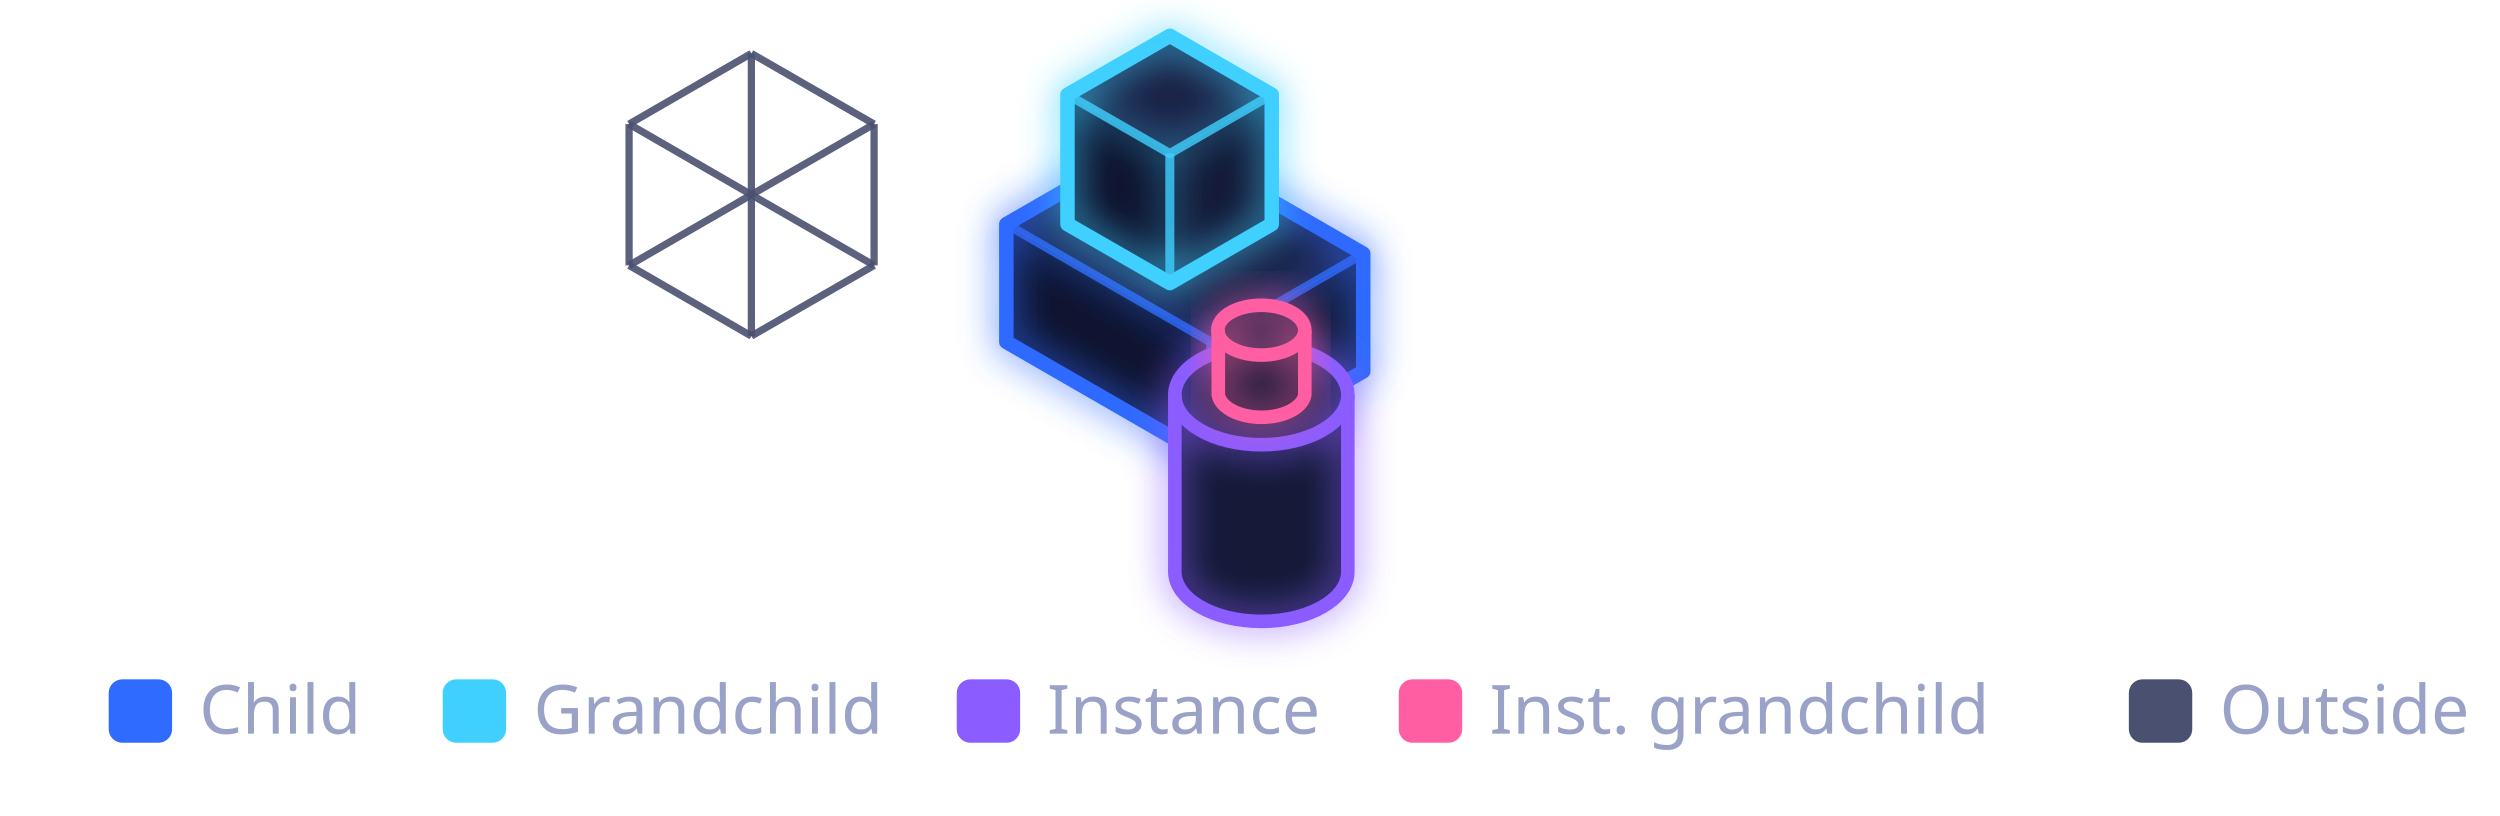
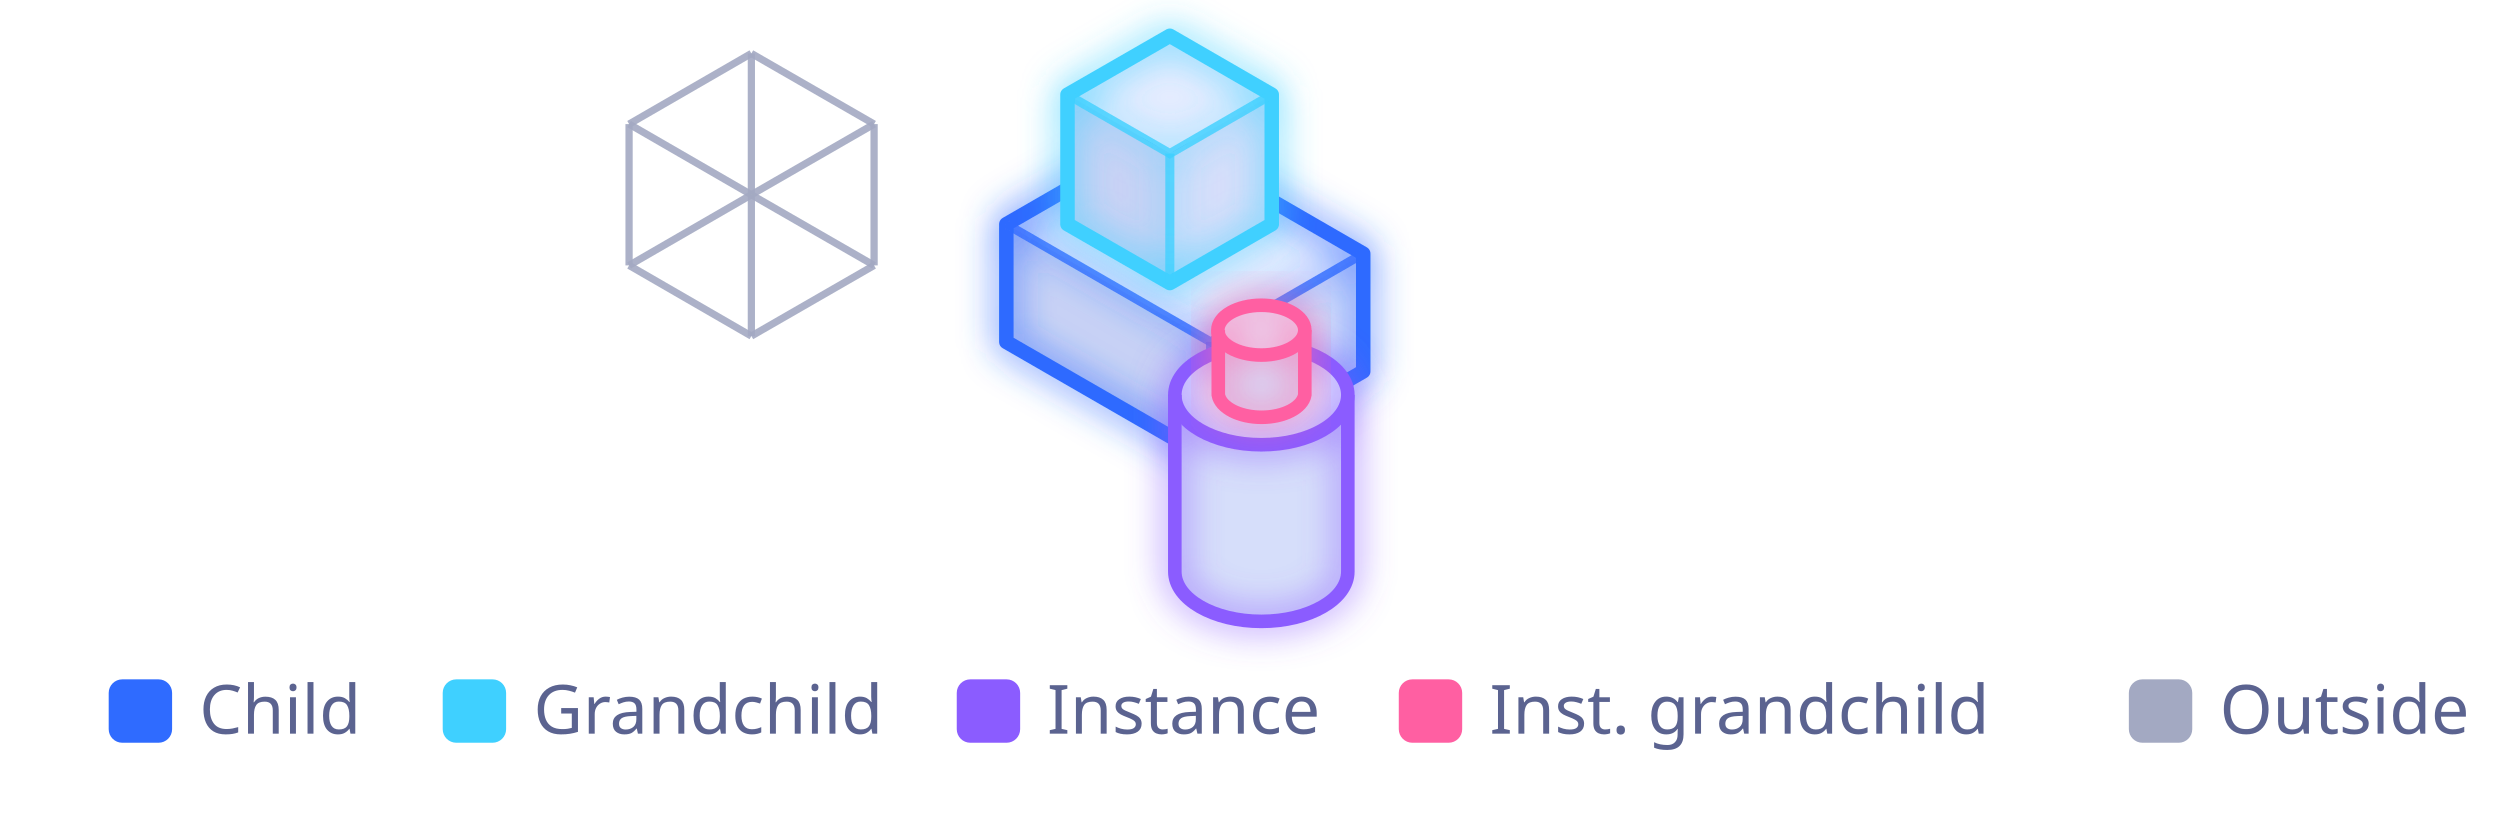
- <svg xmlns="http://www.w3.org/2000/svg" viewBox="0 -24 552 180" role="img" aria-label="Objects outlined by role: child, grandchild, instance, outside" style="display:block;width:100%;height:auto;background:#0A0D1C;border-radius:12px">
+ <svg xmlns="http://www.w3.org/2000/svg" viewBox="0 -24 552 180" role="img" aria-label="Objects outlined by role: child, grandchild, instance, outside" style="display:block;width:100%;height:auto;border-radius:12px">
  <defs>
    <linearGradient id="ho-roles-accentGrad" x1="0" y1="0" x2="1" y2="0">
      <stop offset="0" stop-color="#2F6BFF" />
      <stop offset="0.5" stop-color="#8B5CFF" />
      <stop offset="1" stop-color="#FF5FA2" />
    </linearGradient>
    <linearGradient id="ho-roles-floorFade" x1="0" y1="0" x2="0" y2="1">
      <stop offset="0" stop-color="#FFFFFF" stop-opacity="0" />
      <stop offset="0.5" stop-color="#FFFFFF" stop-opacity="1" />
      <stop offset="1" stop-color="#FFFFFF" stop-opacity="0" />
    </linearGradient>
    <mask id="ho-roles-floorMask">
      <rect x="900" y="300" width="1200" height="700" fill="url(#ho-roles-floorFade)" />
    </mask>
    <filter id="ho-roles-glow" x="-30%" y="-30%" width="160%" height="160%">
      <feGaussianBlur stdDeviation="4" result="b" />
      <feMerge>
        <feMergeNode in="b" />
        <feMergeNode in="SourceGraphic" />
      </feMerge>
    </filter>
    <filter id="ho-roles-softGlow" x="-50%" y="-50%" width="200%" height="200%">
      <feGaussianBlur stdDeviation="10" result="b" />
      <feMerge>
        <feMergeNode in="b" />
        <feMergeNode in="SourceGraphic" />
      </feMerge>
    </filter>
  </defs>
  <g>
    <animate attributeName="opacity" values="0.25;0.25;0.25;0.25;1;1" keyTimes="0.00;0.16;0.33;0.50;0.66;0.83" calcMode="discrete" dur="6s" repeatCount="indefinite" />
-     <line x1="165.9" y1="19.0" x2="193.0" y2="34.6" stroke="#4A5070" stroke-width="1.6" opacity="0.9" />
-     <line x1="138.9" y1="34.6" x2="165.9" y2="50.2" stroke="#4A5070" stroke-width="1.6" opacity="0.9" />
-     <line x1="165.9" y1="-12.2" x2="193.0" y2="3.4" stroke="#4A5070" stroke-width="1.6" opacity="0.9" />
-     <line x1="138.9" y1="3.4" x2="165.9" y2="19.0" stroke="#4A5070" stroke-width="1.6" opacity="0.9" />
-     <line x1="165.9" y1="19.0" x2="138.9" y2="34.6" stroke="#4A5070" stroke-width="1.6" opacity="0.9" />
-     <line x1="193.0" y1="34.6" x2="165.9" y2="50.2" stroke="#4A5070" stroke-width="1.6" opacity="0.9" />
-     <line x1="165.9" y1="-12.2" x2="138.9" y2="3.4" stroke="#4A5070" stroke-width="1.6" opacity="0.9" />
-     <line x1="193.0" y1="3.4" x2="165.9" y2="19.0" stroke="#4A5070" stroke-width="1.6" opacity="0.9" />
-     <line x1="165.9" y1="19.0" x2="165.9" y2="-12.2" stroke="#4A5070" stroke-width="1.6" opacity="0.9" />
-     <line x1="193.0" y1="34.6" x2="193.0" y2="3.4" stroke="#4A5070" stroke-width="1.6" opacity="0.9" />
-     <line x1="138.9" y1="34.6" x2="138.9" y2="3.4" stroke="#4A5070" stroke-width="1.6" opacity="0.9" />
-     <line x1="165.9" y1="50.2" x2="165.9" y2="19.0" stroke="#4A5070" stroke-width="1.6" opacity="0.9" />
+     <line x1="165.9" y1="19.0" x2="193.0" y2="34.6" stroke="#A3A9C2" stroke-width="1.6" opacity="0.9" />
+     <line x1="138.9" y1="34.6" x2="165.9" y2="50.2" stroke="#A3A9C2" stroke-width="1.6" opacity="0.9" />
+     <line x1="165.9" y1="-12.2" x2="193.0" y2="3.4" stroke="#A3A9C2" stroke-width="1.6" opacity="0.9" />
+     <line x1="138.9" y1="3.4" x2="165.9" y2="19.0" stroke="#A3A9C2" stroke-width="1.6" opacity="0.9" />
+     <line x1="165.9" y1="19.0" x2="138.9" y2="34.6" stroke="#A3A9C2" stroke-width="1.6" opacity="0.9" />
+     <line x1="193.0" y1="34.6" x2="165.9" y2="50.2" stroke="#A3A9C2" stroke-width="1.6" opacity="0.9" />
+     <line x1="165.9" y1="-12.2" x2="138.9" y2="3.4" stroke="#A3A9C2" stroke-width="1.6" opacity="0.9" />
+     <line x1="193.0" y1="3.4" x2="165.9" y2="19.0" stroke="#A3A9C2" stroke-width="1.6" opacity="0.9" />
+     <line x1="165.9" y1="19.0" x2="165.9" y2="-12.2" stroke="#A3A9C2" stroke-width="1.6" opacity="0.9" />
+     <line x1="193.0" y1="34.6" x2="193.0" y2="3.4" stroke="#A3A9C2" stroke-width="1.6" opacity="0.9" />
+     <line x1="138.9" y1="34.6" x2="138.9" y2="3.4" stroke="#A3A9C2" stroke-width="1.6" opacity="0.9" />
+     <line x1="165.9" y1="50.2" x2="165.9" y2="19.0" stroke="#A3A9C2" stroke-width="1.6" opacity="0.9" />
  </g>
  <g>
    <animate attributeName="opacity" values="1;0.25;0.25;0.25;0.25;1" keyTimes="0.00;0.16;0.33;0.50;0.66;0.83" calcMode="discrete" dur="6s" repeatCount="indefinite" />
-     <polygon points="256.0,6.0 301.0,32.0 267.3,51.5 222.2,25.5" fill="#1B2246" />
-     <polygon points="301.0,58.0 267.3,77.5 267.3,51.5 301.0,32.0" fill="#141A38" />
-     <polygon points="222.2,51.5 267.3,77.5 267.3,51.5 222.2,25.5" fill="#0F1430" />
+     <polygon points="256.0,6.0 301.0,32.0 267.3,51.5 222.2,25.5" fill="#E6ECFF" />
+     <polygon points="301.0,58.0 267.3,77.5 267.3,51.5 301.0,32.0" fill="#D6DEFA" />
+     <polygon points="222.2,51.5 267.3,77.5 267.3,51.5 222.2,25.5" fill="#C8D2F5" />
    <g filter="url(#ho-roles-glow)">
      <polygon points="256.0,6.0 301.0,32.0 301.0,58.0 267.3,77.5 222.2,51.5 222.2,25.5" fill="none" stroke="#2F6BFF" stroke-width="3.2" stroke-linejoin="round" />
      <polyline points="222.2,25.5 267.3,51.5 301.0,32.0" fill="none" stroke="#2F6BFF" stroke-width="2" opacity="0.8" />
      <line x1="267.3" y1="51.5" x2="267.3" y2="77.5" stroke="#2F6BFF" stroke-width="2" opacity="0.8" />
    </g>
  </g>
  <g>
    <animate attributeName="opacity" values="0.25;1;0.25;0.25;0.25;1" keyTimes="0.00;0.16;0.33;0.50;0.66;0.83" calcMode="discrete" dur="6s" repeatCount="indefinite" />
-     <polygon points="258.3,-16.1 280.8,-3.1 258.3,9.9 235.7,-3.1" fill="#1B2246" />
-     <polygon points="280.8,25.5 258.3,38.5 258.3,9.9 280.8,-3.1" fill="#141A38" />
-     <polygon points="235.7,25.5 258.3,38.5 258.3,9.9 235.7,-3.1" fill="#0F1430" />
+     <polygon points="258.3,-16.1 280.8,-3.1 258.3,9.9 235.7,-3.1" fill="#E6ECFF" />
+     <polygon points="280.8,25.5 258.3,38.5 258.3,9.9 280.8,-3.1" fill="#D6DEFA" />
+     <polygon points="235.7,25.5 258.3,38.5 258.3,9.9 235.7,-3.1" fill="#C8D2F5" />
    <g filter="url(#ho-roles-glow)">
      <polygon points="258.3,-16.1 280.8,-3.1 280.8,25.5 258.3,38.5 235.7,25.5 235.7,-3.1" fill="none" stroke="#3FD0FF" stroke-width="3.2" stroke-linejoin="round" />
      <polyline points="235.7,-3.1 258.3,9.9 280.8,-3.1" fill="none" stroke="#3FD0FF" stroke-width="2" opacity="0.8" />
      <line x1="258.3" y1="9.9" x2="258.3" y2="38.5" stroke="#3FD0FF" stroke-width="2" opacity="0.8" />
    </g>
  </g>
  <g>
    <animate attributeName="opacity" values="0.25;0.25;1;0.25;0.25;1" keyTimes="0.00;0.16;0.33;0.50;0.66;0.83" calcMode="discrete" dur="6s" repeatCount="indefinite" />
-     <path d="M259.4 63.2 V102.2 A19.1 11.0 0 0 0 297.6 102.2 V63.2 Z" fill="#141A38" />
-     <ellipse cx="278.5" cy="63.2" rx="19.1" ry="11.0" fill="#1B2246" />
+     <path d="M259.4 63.2 V102.2 A19.1 11.0 0 0 0 297.6 102.2 V63.2 Z" fill="#D6DEFA" />
+     <ellipse cx="278.5" cy="63.2" rx="19.1" ry="11.0" fill="#E6ECFF" />
    <g filter="url(#ho-roles-glow)" fill="none" stroke="#8B5CFF" stroke-width="3">
      <path d="M259.4 63.2 V102.2 A19.1 11.0 0 0 0 297.6 102.2 V63.2" />
      <ellipse cx="278.5" cy="63.2" rx="19.1" ry="11.0" />
    </g>
  </g>
  <g>
    <animate attributeName="opacity" values="0.25;0.25;0.25;1;0.25;1" keyTimes="0.00;0.16;0.33;0.50;0.66;0.83" calcMode="discrete" dur="6s" repeatCount="indefinite" />
-     <path d="M269.0 48.9 V63.2 A9.6 5.5 0 0 0 288.1 63.2 V48.9 Z" fill="#141A38" />
-     <ellipse cx="278.5" cy="48.9" rx="9.6" ry="5.5" fill="#1B2246" />
+     <path d="M269.0 48.9 V63.2 A9.6 5.5 0 0 0 288.1 63.2 V48.9 Z" fill="#D6DEFA" />
+     <ellipse cx="278.5" cy="48.9" rx="9.6" ry="5.5" fill="#E6ECFF" />
    <g filter="url(#ho-roles-glow)" fill="none" stroke="#FF5FA2" stroke-width="3">
      <path d="M269.0 48.9 V63.2 A9.6 5.5 0 0 0 288.1 63.2 V48.9" />
      <ellipse cx="278.5" cy="48.9" rx="9.6" ry="5.5" />
    </g>
  </g>
  <g>
    <animate attributeName="opacity" values="1;0.25;0.25;0.25;0.25;1" keyTimes="0.00;0.16;0.33;0.50;0.66;0.83" calcMode="discrete" dur="6s" repeatCount="indefinite" />
    <rect x="24" y="126" width="14" height="14" rx="3" fill="#2F6BFF" />
-     <text x="44.0" y="138.0" font-family="IBM Plex Sans, sans-serif" font-size="15" font-weight="500" fill="#9AA3C7" text-anchor="start">Child</text>
+     <text x="44.0" y="138.0" font-family="IBM Plex Sans, sans-serif" font-size="15" font-weight="500" fill="#5B6390" text-anchor="start">Child</text>
  </g>
  <g>
    <animate attributeName="opacity" values="0.25;1;0.25;0.25;0.25;1" keyTimes="0.00;0.16;0.33;0.50;0.66;0.83" calcMode="discrete" dur="6s" repeatCount="indefinite" />
    <rect x="97.75" y="126" width="14" height="14" rx="3" fill="#3FD0FF" />
-     <text x="117.8" y="138.0" font-family="IBM Plex Sans, sans-serif" font-size="15" font-weight="500" fill="#9AA3C7" text-anchor="start">Grandchild</text>
+     <text x="117.8" y="138.0" font-family="IBM Plex Sans, sans-serif" font-size="15" font-weight="500" fill="#5B6390" text-anchor="start">Grandchild</text>
  </g>
  <g>
    <animate attributeName="opacity" values="0.25;0.25;1;0.25;0.25;1" keyTimes="0.00;0.16;0.33;0.50;0.66;0.83" calcMode="discrete" dur="6s" repeatCount="indefinite" />
    <rect x="211.25" y="126" width="14" height="14" rx="3" fill="#8B5CFF" />
-     <text x="231.2" y="138.0" font-family="IBM Plex Sans, sans-serif" font-size="15" font-weight="500" fill="#9AA3C7" text-anchor="start">Instance</text>
+     <text x="231.2" y="138.0" font-family="IBM Plex Sans, sans-serif" font-size="15" font-weight="500" fill="#5B6390" text-anchor="start">Instance</text>
  </g>
  <g>
    <animate attributeName="opacity" values="0.25;0.25;0.25;1;0.25;1" keyTimes="0.00;0.16;0.33;0.50;0.66;0.83" calcMode="discrete" dur="6s" repeatCount="indefinite" />
    <rect x="308.85" y="126" width="14" height="14" rx="3" fill="#FF5FA2" />
-     <text x="328.9" y="138.0" font-family="IBM Plex Sans, sans-serif" font-size="15" font-weight="500" fill="#9AA3C7" text-anchor="start">Inst. grandchild</text>
+     <text x="328.9" y="138.0" font-family="IBM Plex Sans, sans-serif" font-size="15" font-weight="500" fill="#5B6390" text-anchor="start">Inst. grandchild</text>
  </g>
  <g>
    <animate attributeName="opacity" values="0.25;0.25;0.25;0.25;1;1" keyTimes="0.00;0.16;0.33;0.50;0.66;0.83" calcMode="discrete" dur="6s" repeatCount="indefinite" />
-     <rect x="470.05" y="126" width="14" height="14" rx="3" fill="#4A5070" />
-     <text x="490.1" y="138.0" font-family="IBM Plex Sans, sans-serif" font-size="15" font-weight="500" fill="#9AA3C7" text-anchor="start">Outside</text>
+     <rect x="470.05" y="126" width="14" height="14" rx="3" fill="#A3A9C2" />
+     <text x="490.1" y="138.0" font-family="IBM Plex Sans, sans-serif" font-size="15" font-weight="500" fill="#5B6390" text-anchor="start">Outside</text>
  </g>
</svg>
